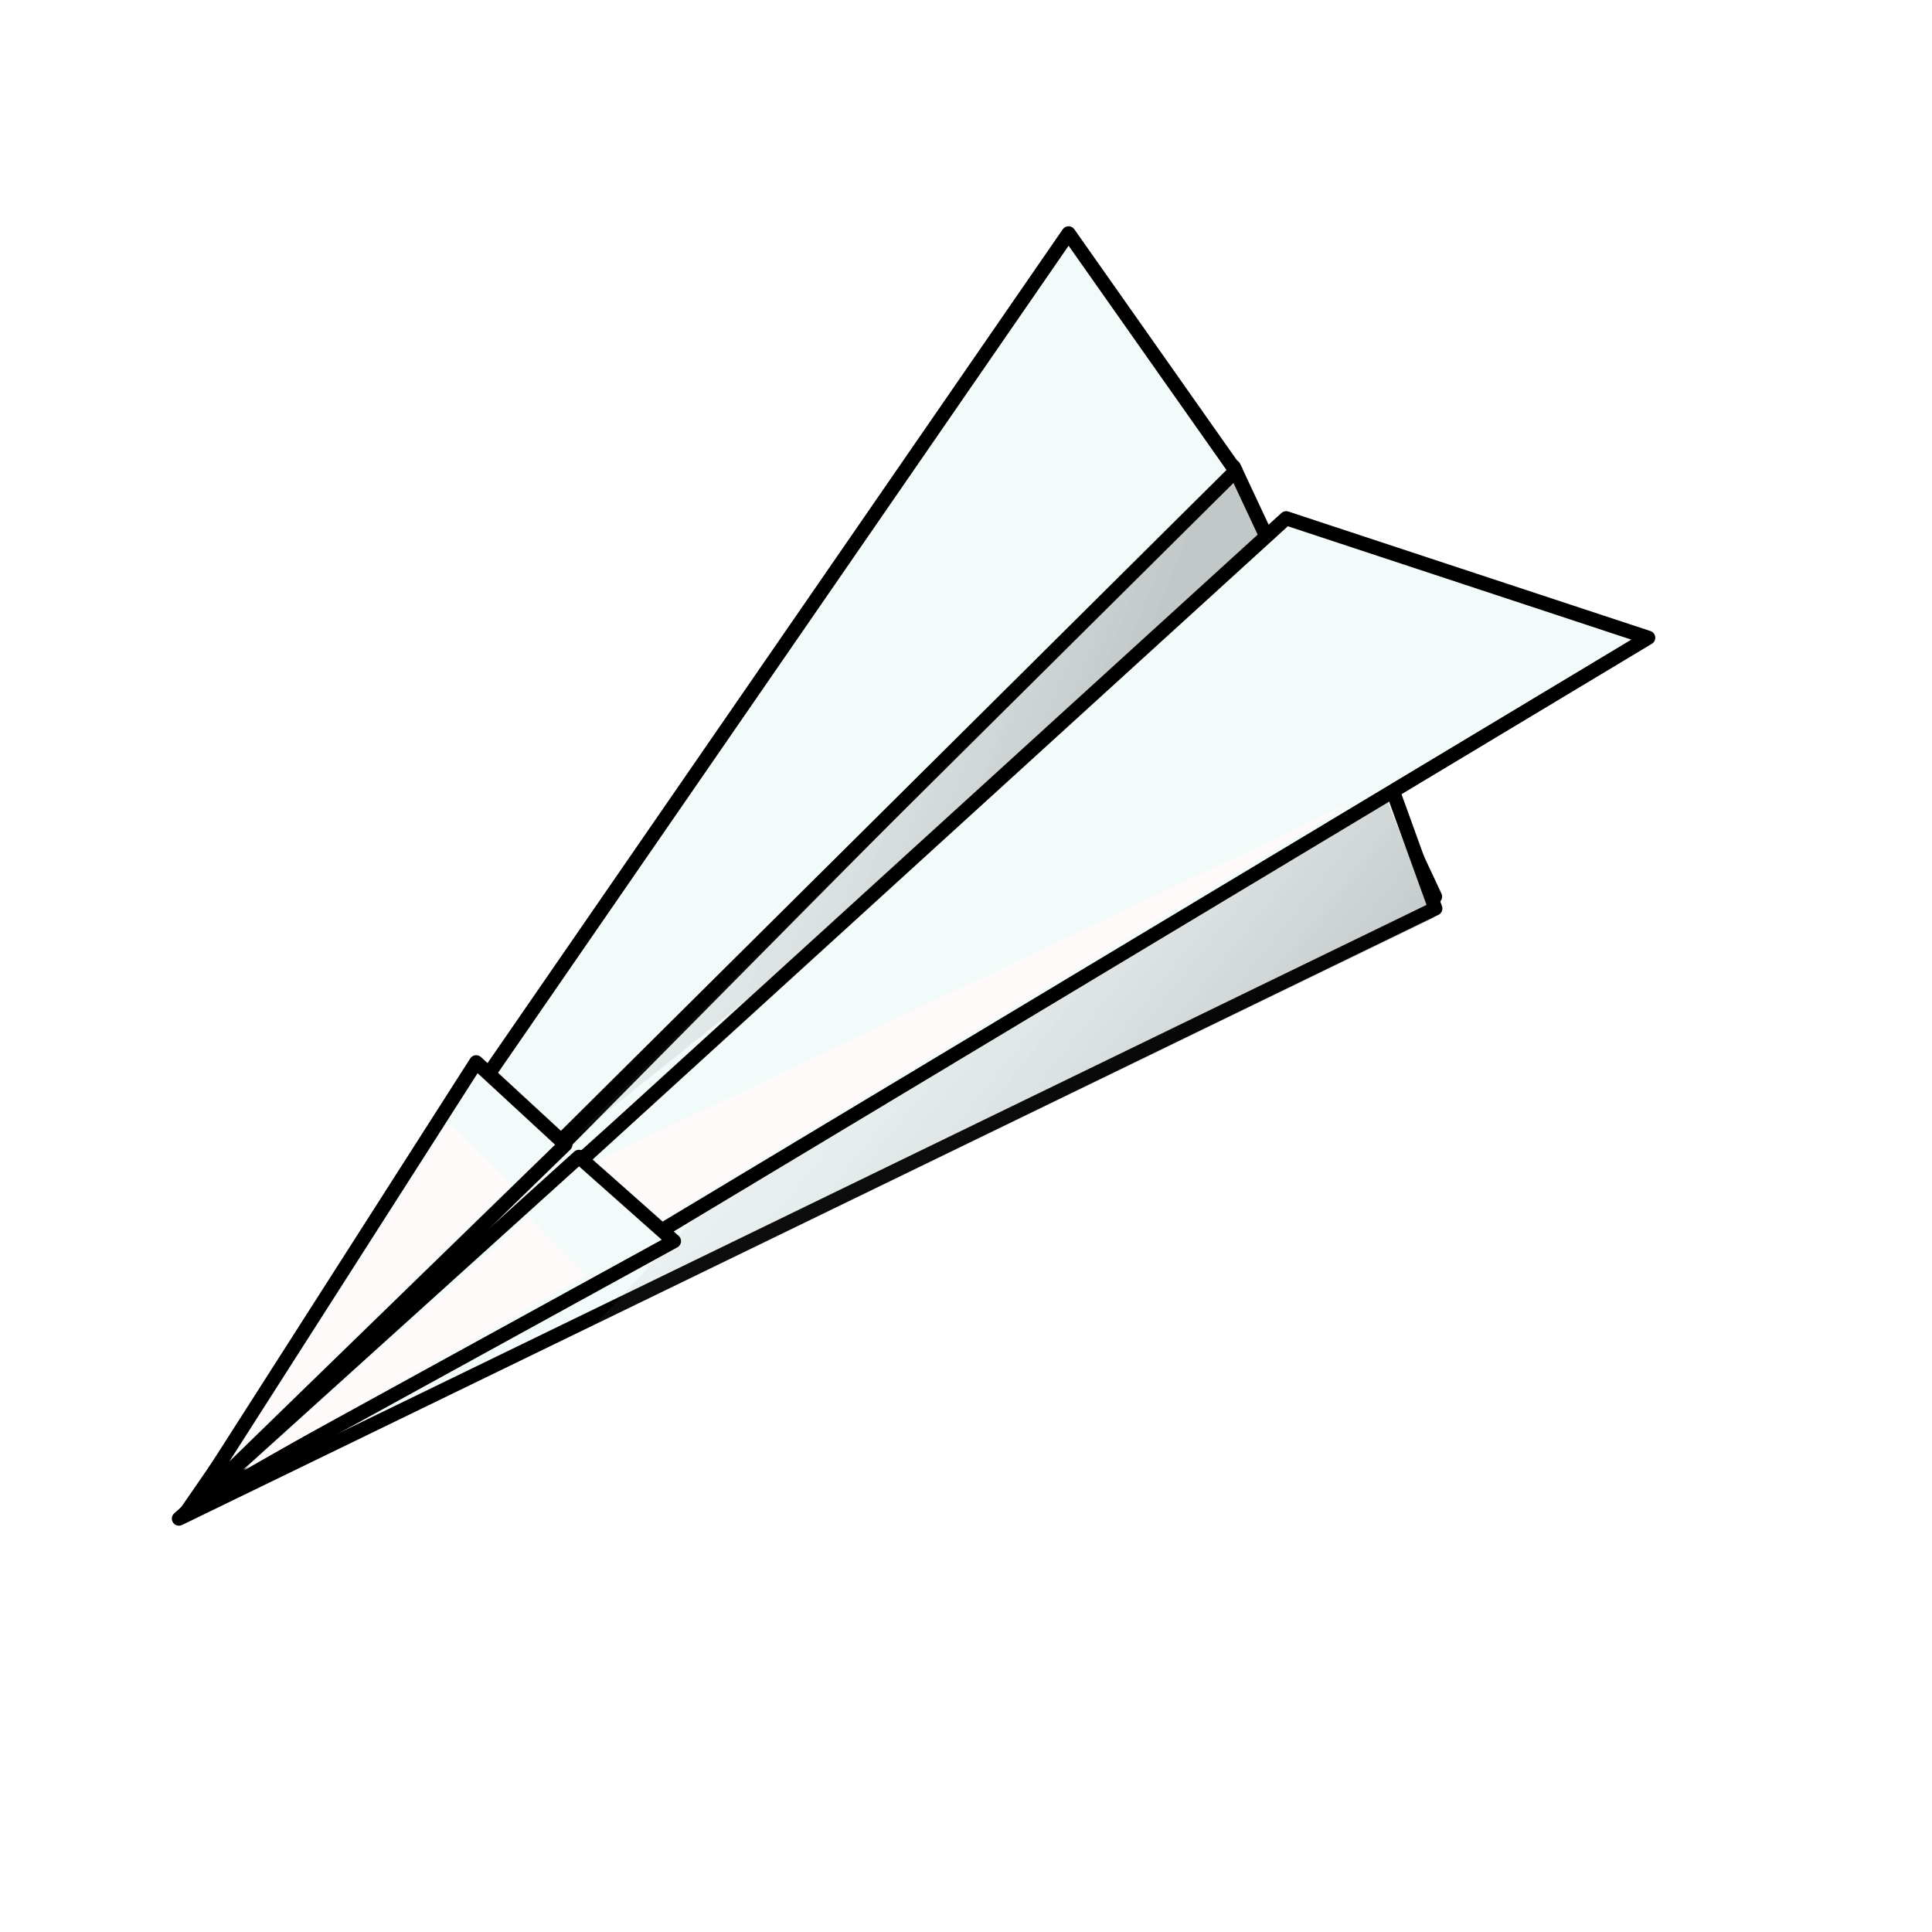
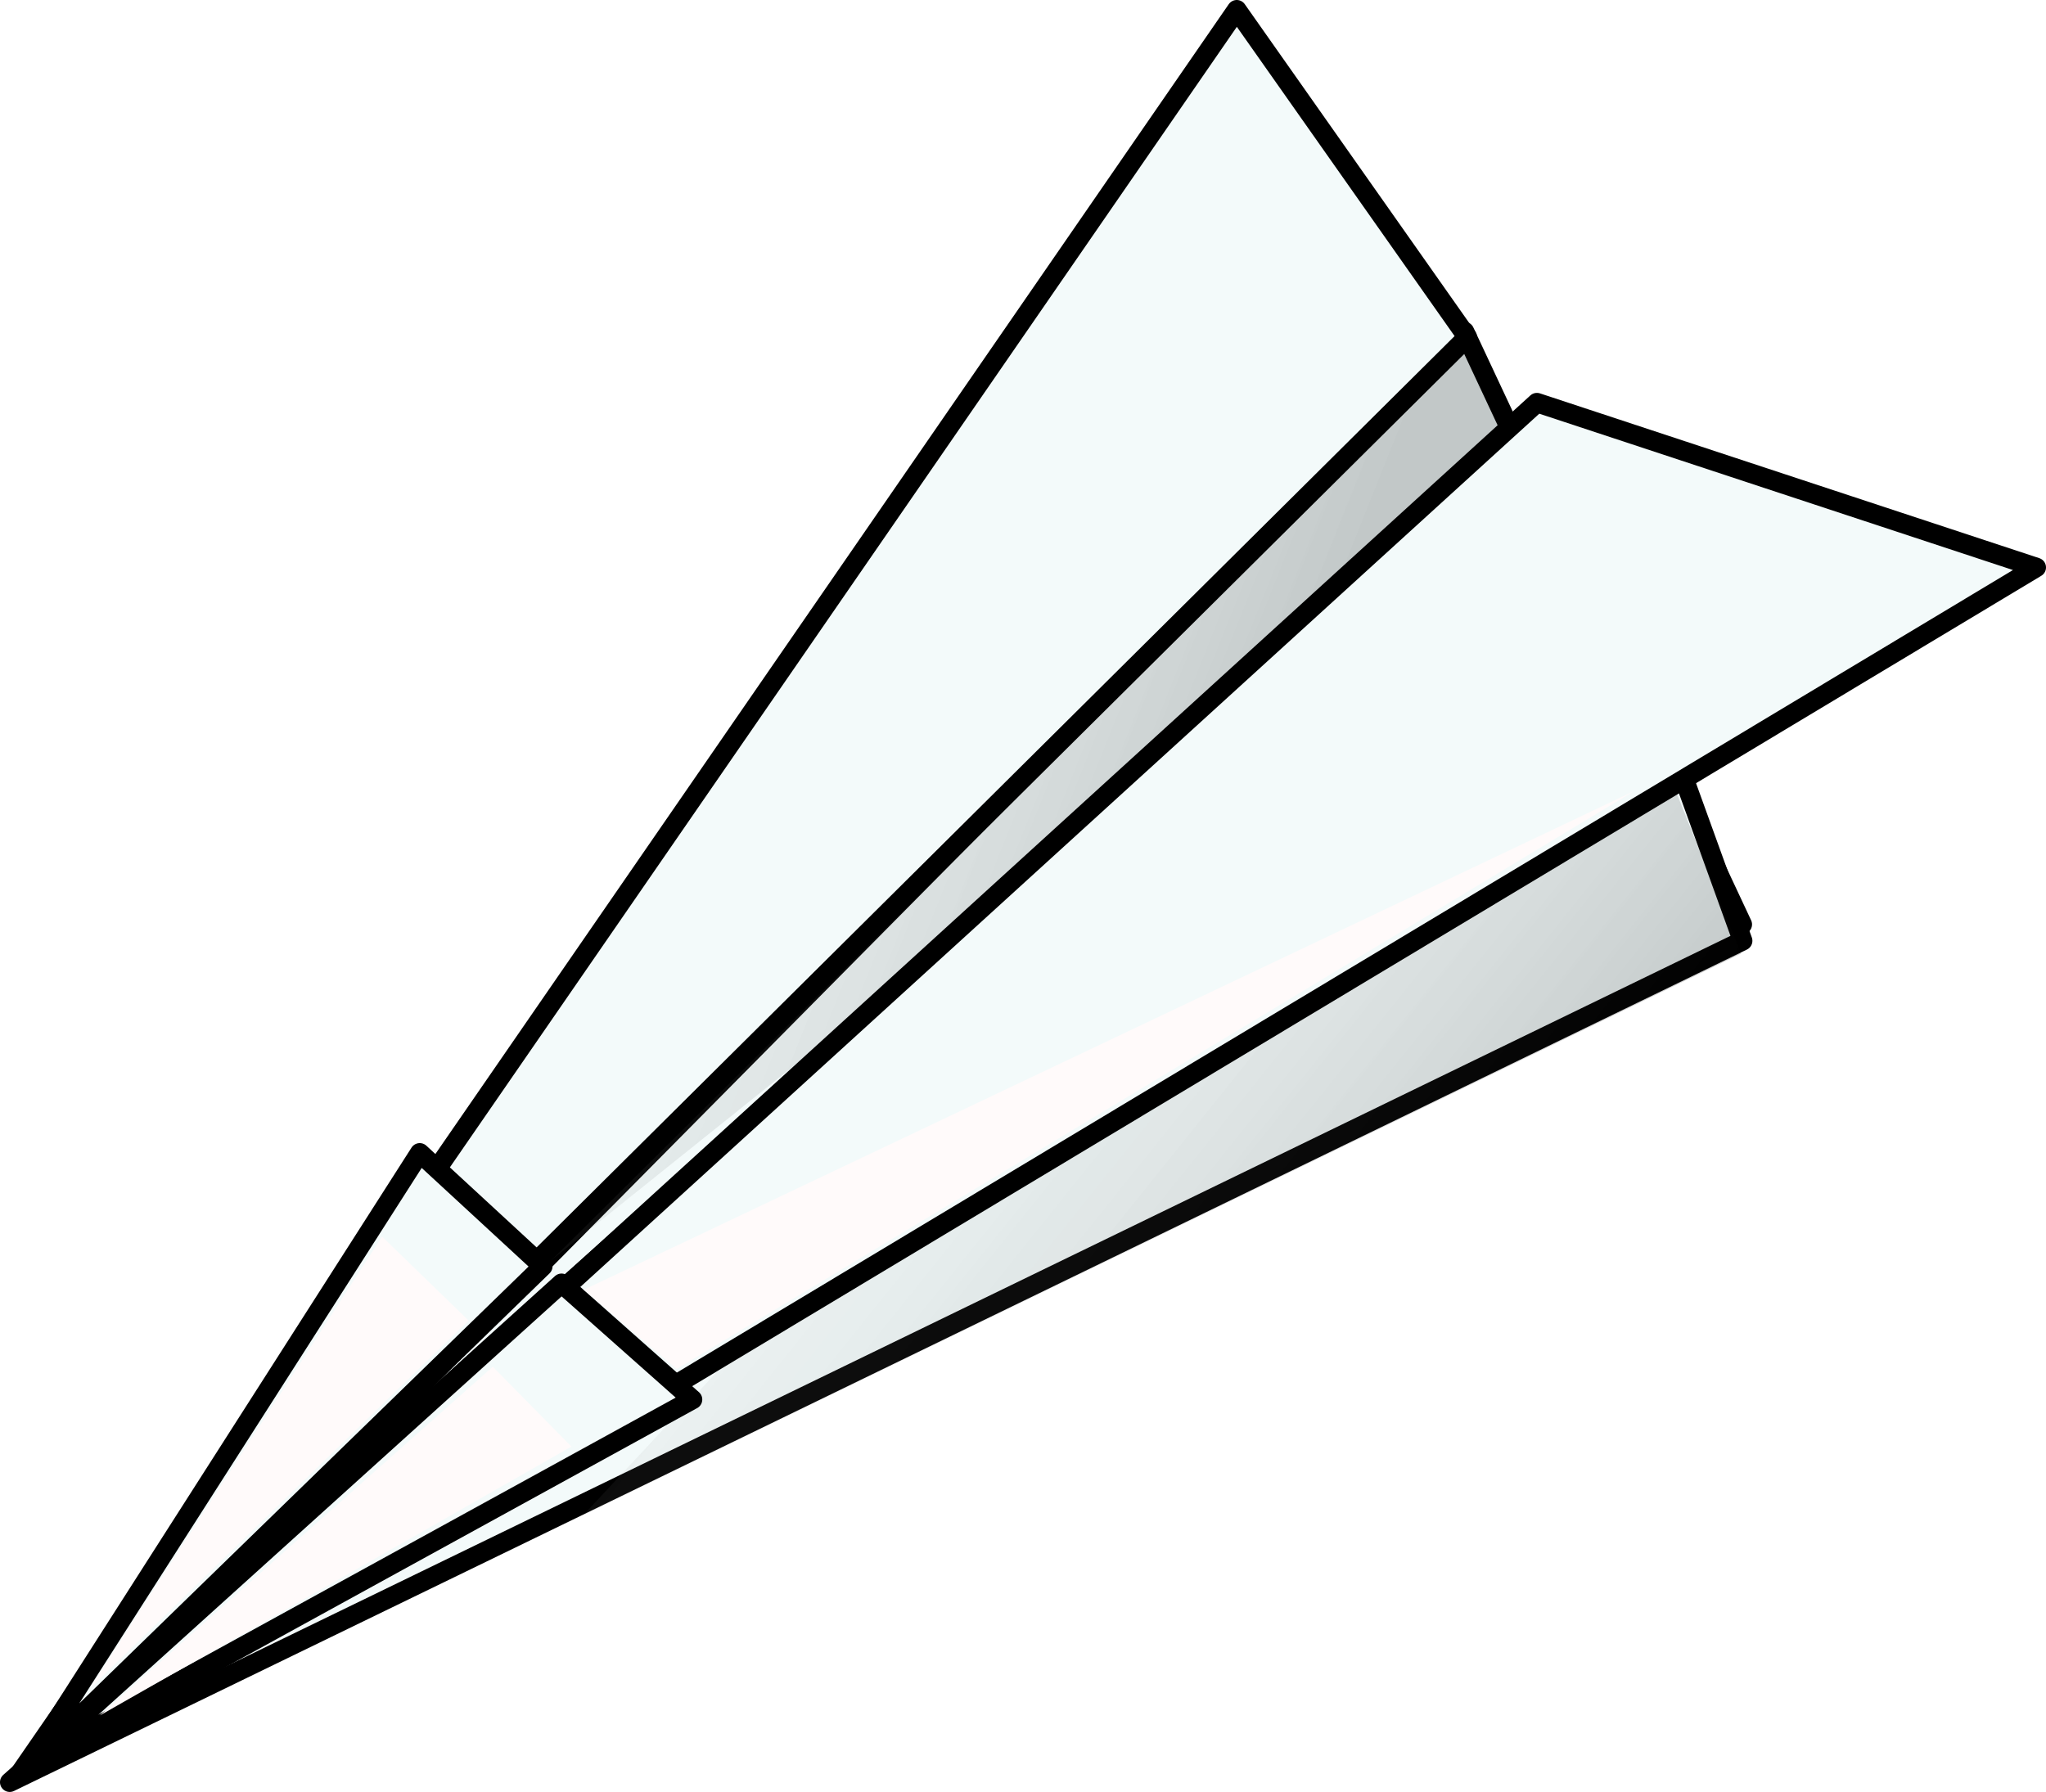
- <svg xmlns="http://www.w3.org/2000/svg" xmlns:xlink="http://www.w3.org/1999/xlink" height="128pt" id="svg834" width="128pt">
+ <svg xmlns="http://www.w3.org/2000/svg" xmlns:xlink="http://www.w3.org/1999/xlink" height="112.124" id="svg834" width="127.999" version="1.1">
  <defs id="defs836">
    <linearGradient id="linearGradient844">
      <stop id="stop845" offset="0" style="stop-color:#000000;stop-opacity:0.2;" />
      <stop id="stop846" offset="1" style="stop-color:#ffffff;stop-opacity:0;" />
    </linearGradient>
-     <linearGradient id="linearGradient847" x1="0.884" x2="-0.112" xlink:href="#linearGradient844" y1="1.069" y2="-0.267" />
-     <linearGradient id="linearGradient849" x1="0.931" x2="-0.221" xlink:href="#linearGradient844" y1="0.267" y2="-6.2189837e-16" />
+     <linearGradient id="linearGradient847" x1="74.183" x2="21.137" xlink:href="#linearGradient844" y1="183.451" y2="112.289" gradientTransform="scale(1.676809,0.5963709)" gradientUnits="userSpaceOnUse" />
+     <linearGradient id="linearGradient849" x1="48.732" x2="5.501" xlink:href="#linearGradient844" y1="179.482" y2="169.476" gradientTransform="scale(2.637522,0.3791438)" gradientUnits="userSpaceOnUse" />
  </defs>
-   <g id="g853" transform="matrix(0.80483,-0.593505,0.593505,0.80483,-38.74979,69.86486)">
-     <path d="M 10.308,84.25 L 127.671,105.752 L 135.893,64.627 L 10.308,84.25 z " id="path838" style="fill:#f3fafa;fill-rule:evenodd;stroke:#000000;stroke-width:1.25;stroke-linejoin:round;fill-opacity:1;" />
-     <path d="M 5.754,84.118 L 137.381,71.864 L 127.067,106.61 L 5.754,84.118 z " id="path837" style="fill:#f3fafa;fill-rule:evenodd;stroke:#000000;stroke-width:1.25;stroke-linejoin:round;fill-opacity:1;" />
-     <path d="M 45.469,92.153 L 126.495,107.204 L 134.742,75.453 L 45.469,92.153 z " id="path843" style="fill:url(#linearGradient847);fill-rule:evenodd;stroke:none;stroke-opacity:1;stroke-width:1pt;stroke-linejoin:miter;stroke-linecap:butt;fill-opacity:1;" />
-     <path d="M 36.382,78.482 L 135.345,64.256 L 133.695,74.565 L 36.382,78.482 z " id="path848" style="fill:url(#linearGradient849);fill-rule:evenodd;stroke:none;stroke-opacity:1;stroke-width:1pt;stroke-linejoin:miter;stroke-linecap:butt;fill-opacity:1;" />
-     <path d="M 7.729,84.443 L 136.922,71.046 L 156.396,98.522 L 7.729,84.443 z " id="path839" style="fill:#f3fafa;fill-rule:evenodd;stroke:#000000;stroke-width:1.25;stroke-linejoin:round;fill-opacity:1;" />
-     <path d="M 6.432,84.11 L 135.822,65.026 L 136.387,39.381 L 6.432,84.11 z " id="path840" style="fill:#f3fafa;fill-rule:evenodd;stroke:#000000;stroke-width:1.25;stroke-linejoin:round;fill-opacity:1;" />
-     <path d="M 7.493,83.918 L 55.497,90.342 L 53.163,79.372 L 7.493,83.918 z " id="path841" style="fill:#f3fafa;fill-rule:evenodd;stroke:#000000;stroke-width:1.25;stroke-linejoin:round;fill-opacity:1;" />
-     <path d="M 7.066,84.05 L 52.84,77.784 L 50.814,67.258 L 7.066,84.05 z " id="path842" style="fill:#f3fafa;fill-rule:evenodd;stroke:#000000;stroke-width:1.25;stroke-linejoin:round;fill-opacity:1;" />
-     <path d="M 54.066,80.552 L 55.842,88.166 L 127.168,94.766 L 54.066,80.552 z " id="path850" style="fill:#fffafa;fill-rule:evenodd;stroke:none;stroke-opacity:1;stroke-width:1pt;stroke-linejoin:miter;stroke-linecap:butt;fill-opacity:1;" />
-     <path d="M 13.453,82.328 L 45.689,70.145 L 46.958,77.759 L 13.453,82.328 z " id="path851" style="fill:#fffafa;fill-rule:evenodd;stroke:none;stroke-opacity:1;stroke-width:1pt;stroke-linejoin:miter;stroke-linecap:butt;fill-opacity:1;" />
-     <path d="M 12.945,84.105 L 46.451,81.059 L 47.466,88.166 L 12.945,84.105 z " id="path852" style="fill:#fffafa;fill-rule:evenodd;stroke:none;stroke-opacity:1;stroke-width:1pt;stroke-linejoin:miter;stroke-linecap:butt;fill-opacity:1;" />
+   <g id="g853" transform="matrix(0.7861599,-0.5797371,0.5797371,0.7861599,-52.68001,48.71916)">
+     <path d="m 10.308,84.25 117.363,21.502 8.221,-41.125 z" id="path838" style="fill:#f3fafa;fill-opacity:1;fill-rule:evenodd;stroke:#000000;stroke-width:1.25;stroke-linejoin:round" />
+     <path d="M 5.754,84.118 137.381,71.864 127.067,106.61 Z" id="path837" style="fill:#f3fafa;fill-opacity:1;fill-rule:evenodd;stroke:#000000;stroke-width:1.25;stroke-linejoin:round" />
+     <path d="m 45.469,92.153 81.026,15.051 8.247,-31.751 z" id="path843" style="fill:url(#linearGradient847);fill-opacity:1;fill-rule:evenodd;stroke:none;stroke-width:1pt;stroke-linecap:butt;stroke-linejoin:miter;stroke-opacity:1" />
+     <path d="M 36.382,78.482 135.345,64.256 133.695,74.565 Z" id="path848" style="fill:url(#linearGradient849);fill-opacity:1;fill-rule:evenodd;stroke:none;stroke-width:1pt;stroke-linecap:butt;stroke-linejoin:miter;stroke-opacity:1" />
+     <path d="M 7.729,84.443 136.922,71.046 156.396,98.522 Z" id="path839" style="fill:#f3fafa;fill-opacity:1;fill-rule:evenodd;stroke:#000000;stroke-width:1.25;stroke-linejoin:round" />
+     <path d="M 6.432,84.11 135.822,65.026 136.387,39.381 Z" id="path840" style="fill:#f3fafa;fill-opacity:1;fill-rule:evenodd;stroke:#000000;stroke-width:1.25;stroke-linejoin:round" />
+     <path d="M 7.493,83.918 55.497,90.342 53.163,79.372 Z" id="path841" style="fill:#f3fafa;fill-opacity:1;fill-rule:evenodd;stroke:#000000;stroke-width:1.25;stroke-linejoin:round" />
+     <path d="M 7.066,84.05 52.84,77.784 50.814,67.258 Z" id="path842" style="fill:#f3fafa;fill-opacity:1;fill-rule:evenodd;stroke:#000000;stroke-width:1.25;stroke-linejoin:round" />
+     <path d="m 54.066,80.552 1.777,7.615 71.326,6.6 z" id="path850" style="fill:#fffafa;fill-opacity:1;fill-rule:evenodd;stroke:none;stroke-width:1pt;stroke-linecap:butt;stroke-linejoin:miter;stroke-opacity:1" />
+     <path d="m 13.453,82.328 32.236,-12.184 1.269,7.615 z" id="path851" style="fill:#fffafa;fill-opacity:1;fill-rule:evenodd;stroke:none;stroke-width:1pt;stroke-linecap:butt;stroke-linejoin:miter;stroke-opacity:1" />
+     <path d="m 12.945,84.105 33.505,-3.046 1.015,7.107 z" id="path852" style="fill:#fffafa;fill-opacity:1;fill-rule:evenodd;stroke:none;stroke-width:1pt;stroke-linecap:butt;stroke-linejoin:miter;stroke-opacity:1" />
  </g>
</svg>
